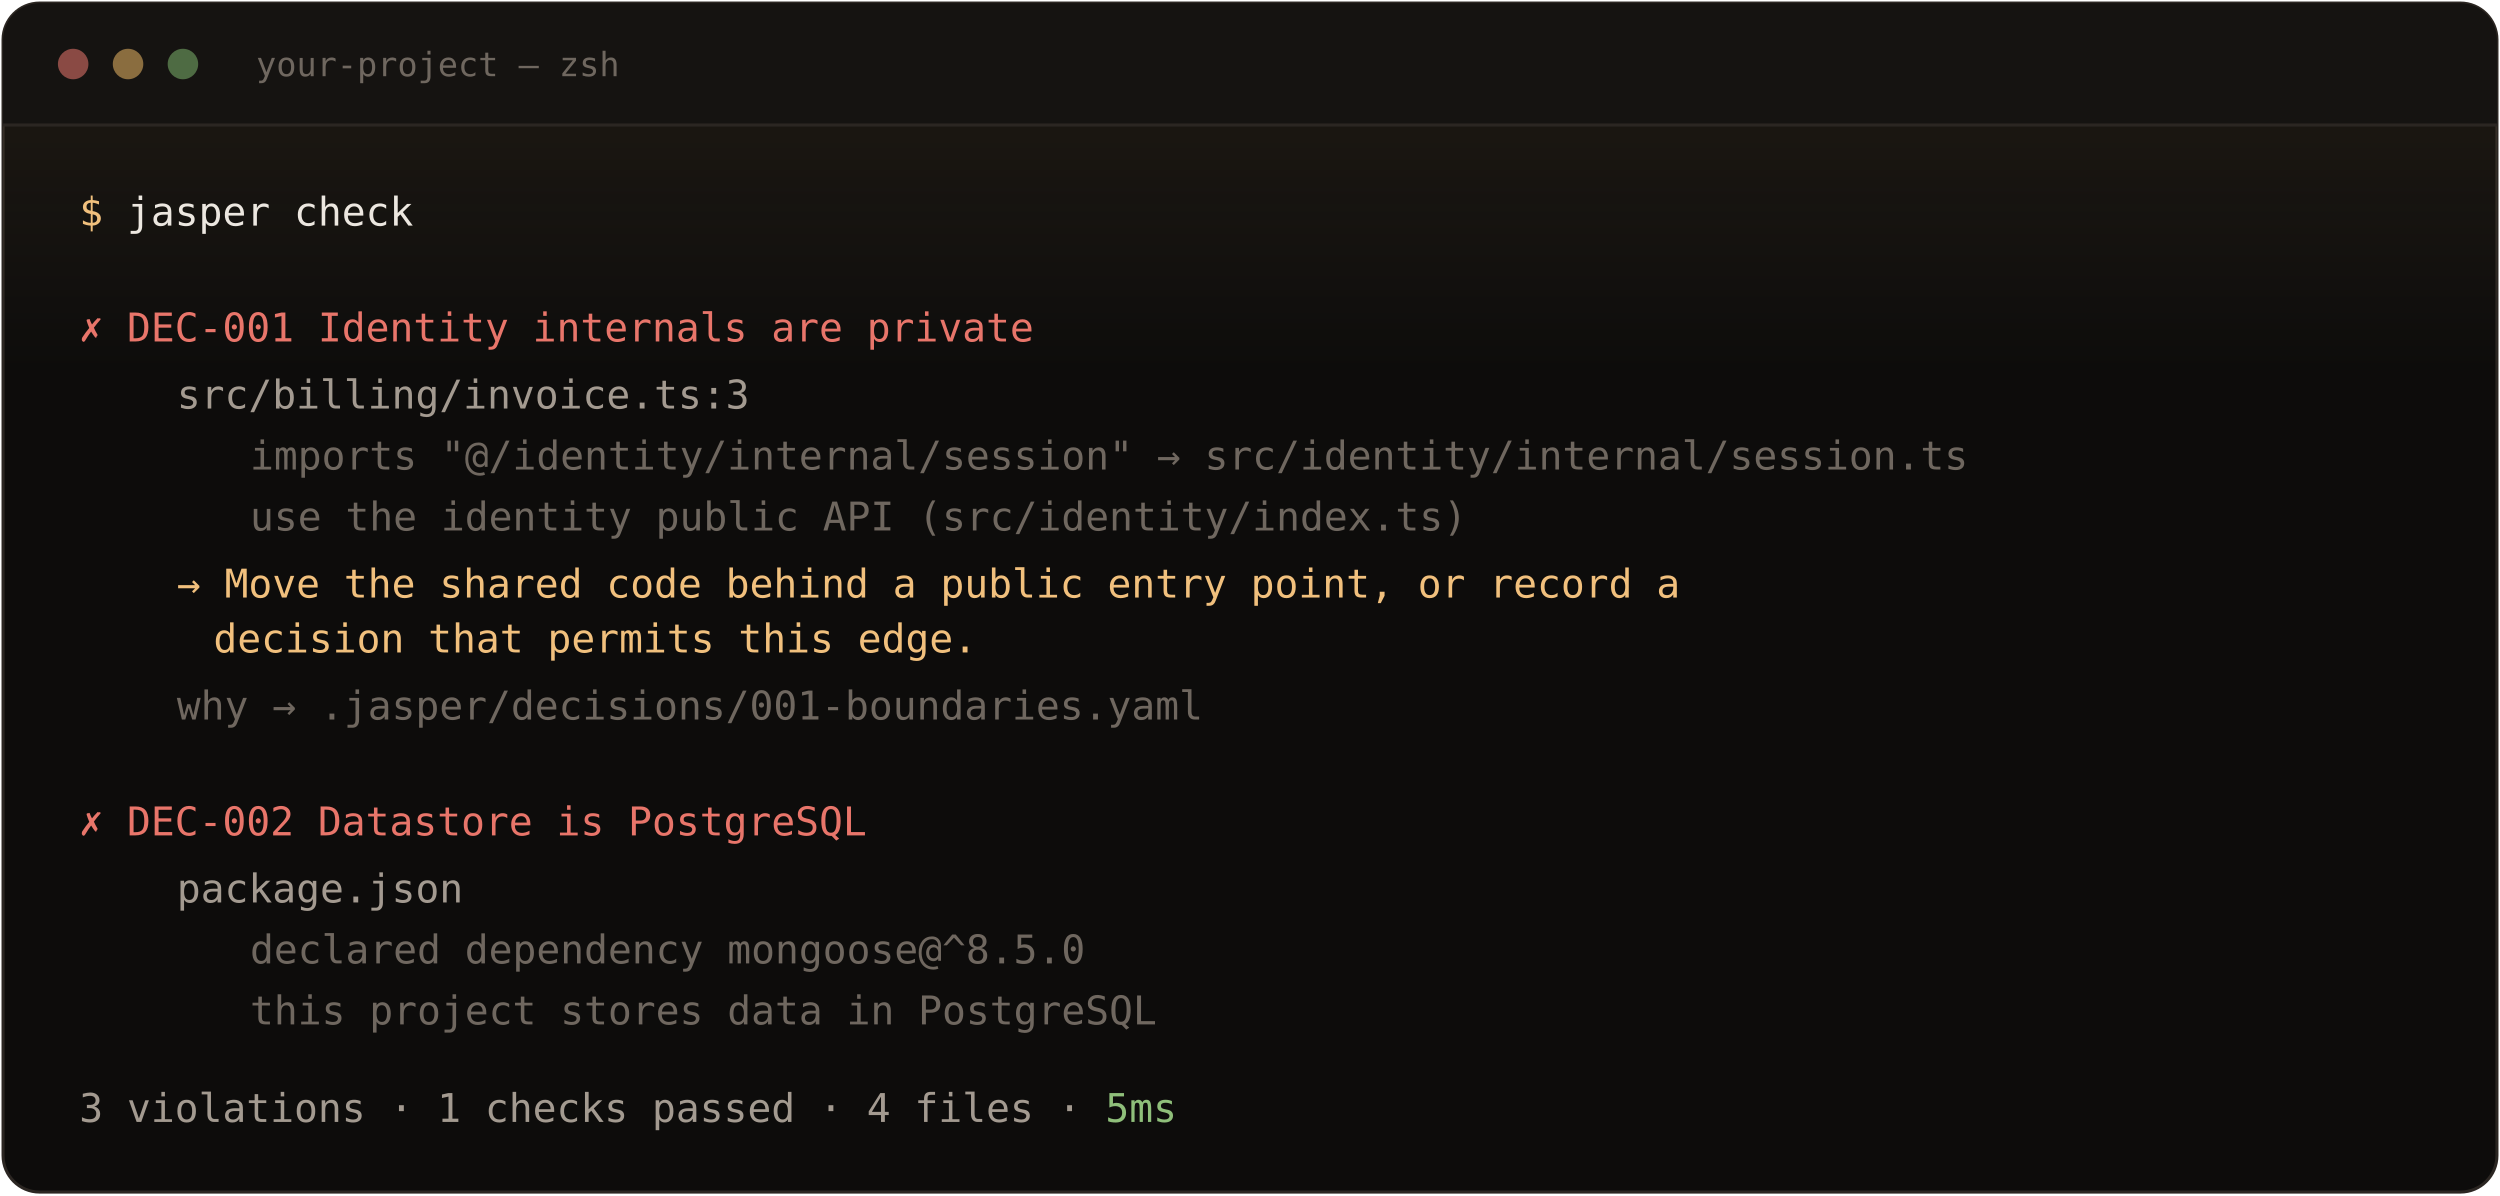
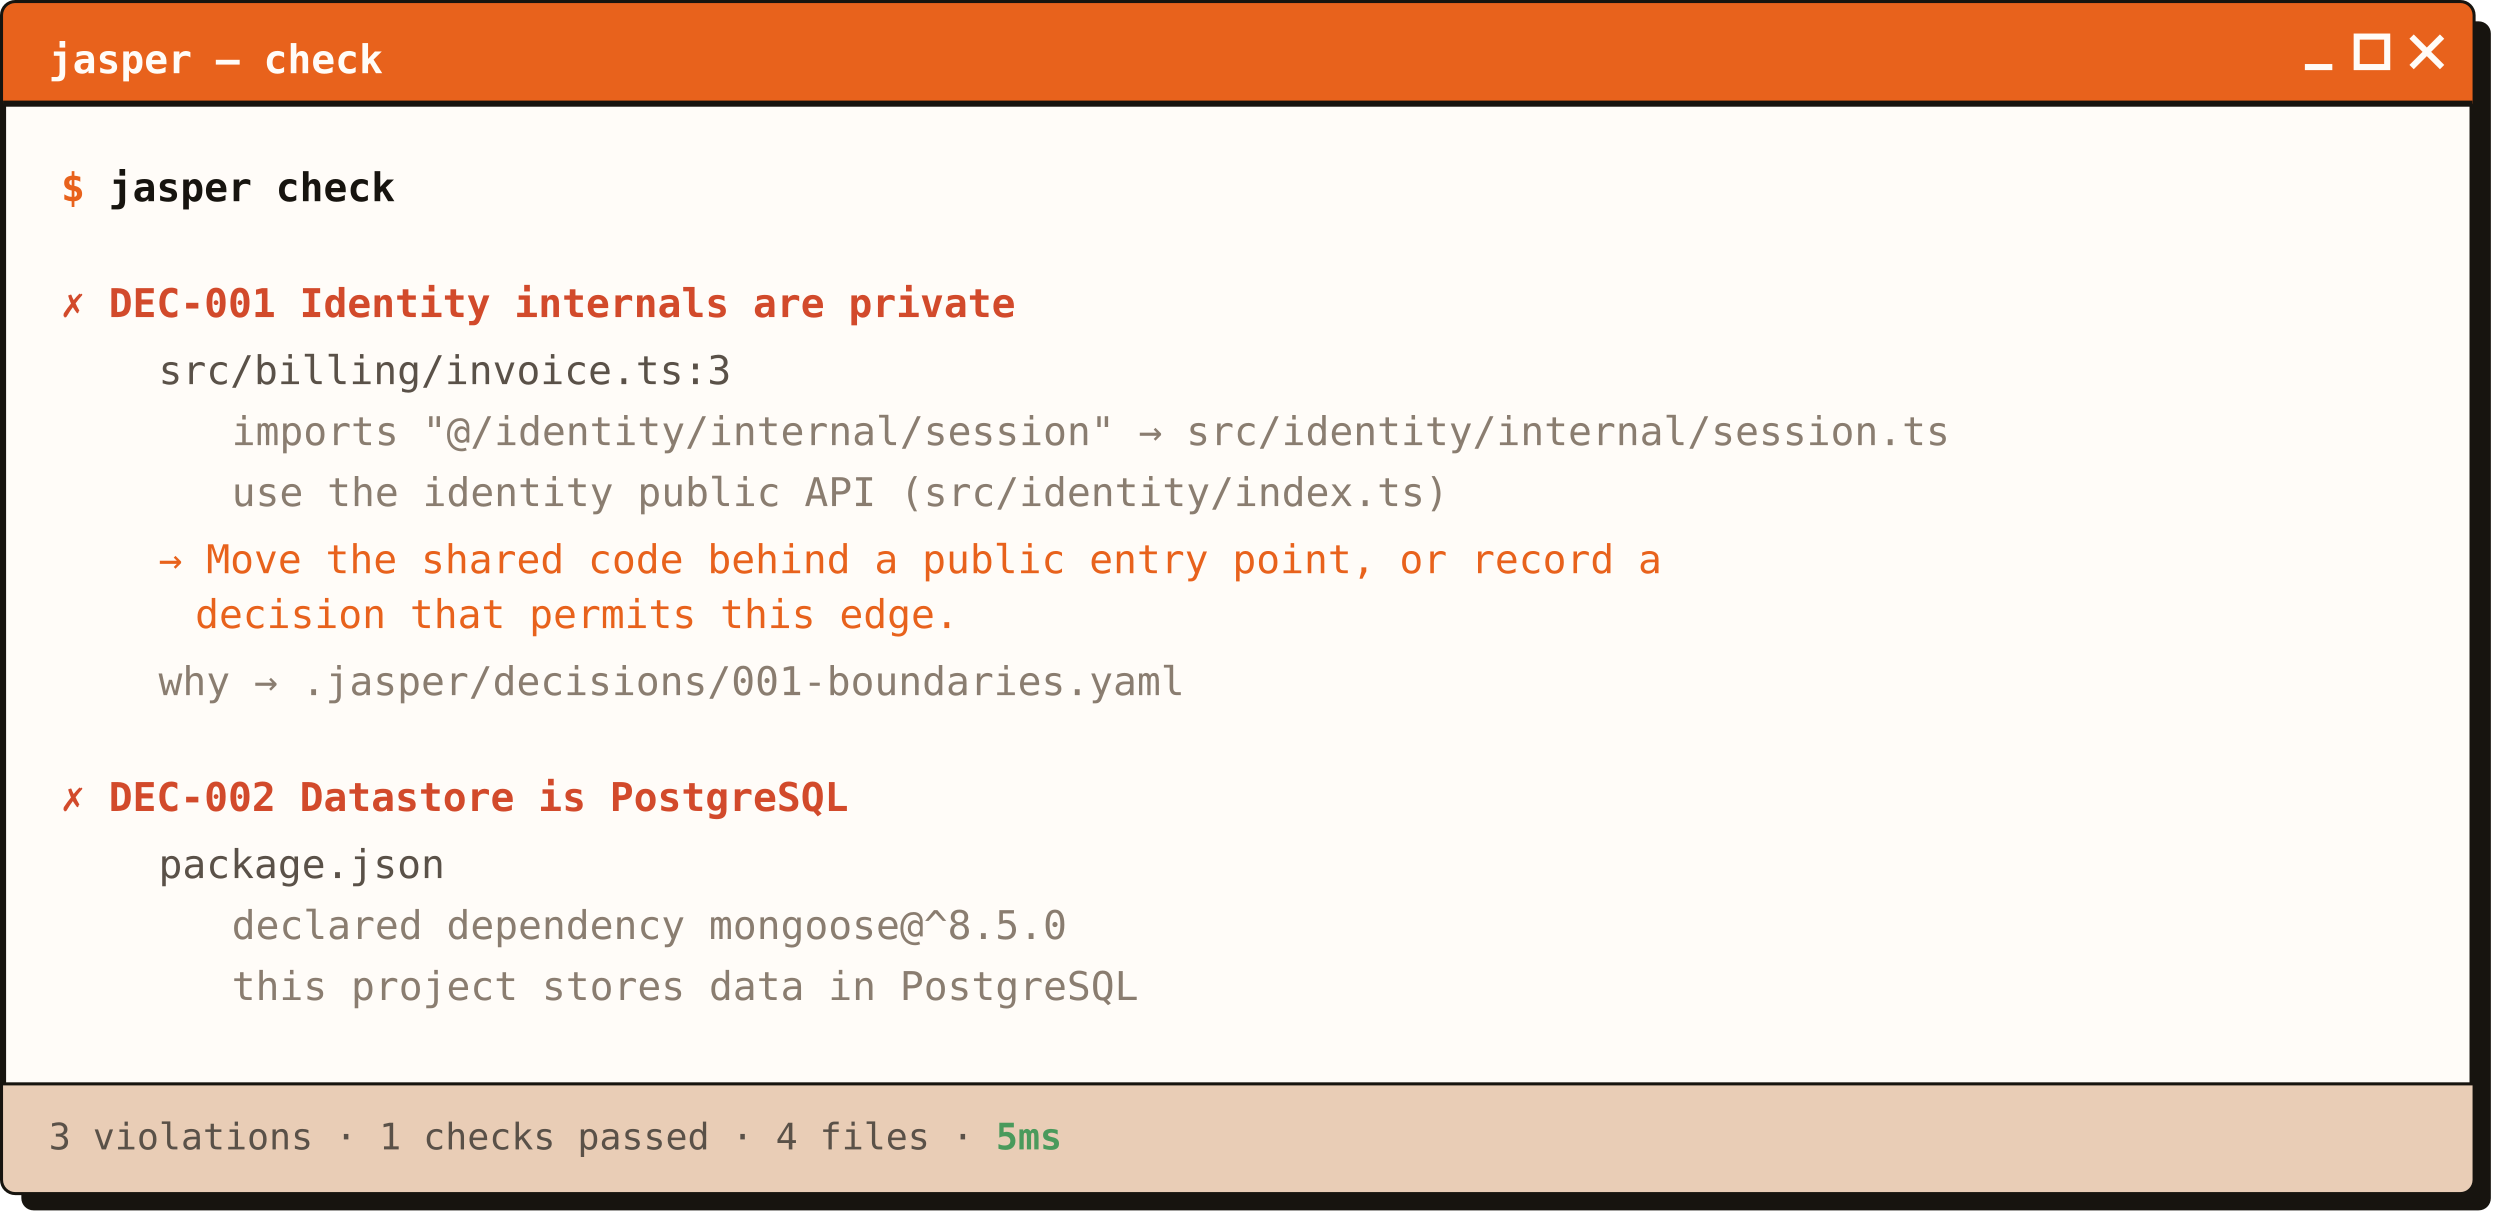
- <svg xmlns="http://www.w3.org/2000/svg" width="820" height="392" viewBox="0 0 820 392" font-family="ui-monospace,SFMono-Regular,Menlo,Consolas,monospace" role="img" aria-label="jasper check output showing two violations">
-   <defs>
-     <linearGradient id="bloom" x1="0" y1="0" x2="0" y2="1">
-       <stop offset="0%" stop-color="#f1c07d" stop-opacity="0.09" />
-       <stop offset="55%" stop-color="#f1c07d" stop-opacity="0" />
-     </linearGradient>
-   </defs>
-   <rect x="1" y="1" width="818" height="390" rx="12" fill="#0d0c0b" stroke="#2b2622" />
-   <rect x="1" y="1" width="818" height="220" rx="12" fill="url(#bloom)" />
-   <path d="M1 13a12 12 0 0 1 12-12h794a12 12 0 0 1 12 12v28H1z" fill="#151311" />
-   <line x1="1" y1="41" x2="819" y2="41" stroke="#2b2622" />
-   <circle cx="24" cy="21" r="5" fill="#8a4a44" />
-   <circle cx="42" cy="21" r="5" fill="#8a6d3f" />
-   <circle cx="60" cy="21" r="5" fill="#4e6b43" />
-   <text x="84" y="25" font-size="11" fill="#6f675f">your-project — zsh</text>
+ <svg xmlns="http://www.w3.org/2000/svg" width="820" height="400" viewBox="0 0 820 400" font-family="ui-monospace,SFMono-Regular,Menlo,Consolas,monospace" role="img" aria-label="jasper check output showing two violations">
+   <rect x="7" y="7" width="810" height="390" rx="4" fill="#17140f" />
+   <rect x="1" y="1" width="810" height="390" rx="4" fill="#fffcf8" stroke="#17140f" stroke-width="2" />
+   <path d="M1 5a4 4 0 0 1 4-4h802a4 4 0 0 1 4 4v29H1z" fill="#e8621c" />
+   <line x1="1" y1="34" x2="811" y2="34" stroke="#17140f" stroke-width="2" />
+   <text x="16" y="24" font-size="13" font-weight="700" fill="#fffcf8">jasper — check</text>
+   <g stroke="#fffcf8" stroke-width="2" fill="none">
+     <path d="M756 22h9" />
+     <rect x="773" y="12" width="10" height="10" />
+     <path d="M791 12l10 10M801 12l-10 10" />
+   </g>
  <g font-size="13">
-     <text x="26" y="74">
-       <tspan fill="#f1c07d">$</tspan>
-       <tspan fill="#ece7e0">jasper check</tspan>
+     <text x="20" y="66">
+       <tspan fill="#e8621c" font-weight="700">$</tspan>
+       <tspan fill="#17140f" font-weight="700">jasper check</tspan>
    </text>
-     <text x="26" y="112" fill="#e8756a">✗ DEC-001  Identity internals are private</text>
-     <text x="58" y="134" fill="#a39a90">src/billing/invoice.ts:3</text>
-     <text x="82" y="154" fill="#6f675f">imports "@/identity/internal/session" → src/identity/internal/session.ts</text>
-     <text x="82" y="174" fill="#6f675f">use the identity public API (src/identity/index.ts)</text>
-     <text x="58" y="196" fill="#f1c07d">→ Move the shared code behind a public entry point, or record a</text>
-     <text x="70" y="214" fill="#f1c07d">decision that permits this edge.</text>
-     <text x="58" y="236" fill="#6f675f">why → .jasper/decisions/001-boundaries.yaml</text>
-     <text x="26" y="274" fill="#e8756a">✗ DEC-002  Datastore is PostgreSQL</text>
-     <text x="58" y="296" fill="#a39a90">package.json</text>
-     <text x="82" y="316" fill="#6f675f">declared dependency mongoose@^8.5.0</text>
-     <text x="82" y="336" fill="#6f675f">this project stores data in PostgreSQL</text>
-     <text x="26" y="368" fill="#a39a90">3 violations · 1 checks passed · 4 files · <tspan fill="#8fbf7a">5ms</tspan>
-     </text>
+     <text x="20" y="104" fill="#d24a2b" font-weight="700">✗ DEC-001  Identity internals are private</text>
+     <text x="52" y="126" fill="#5a5148">src/billing/invoice.ts:3</text>
+     <text x="76" y="146" fill="#8a7d70">imports "@/identity/internal/session" → src/identity/internal/session.ts</text>
+     <text x="76" y="166" fill="#8a7d70">use the identity public API (src/identity/index.ts)</text>
+     <text x="52" y="188" fill="#e8621c">→ Move the shared code behind a public entry point, or record a</text>
+     <text x="64" y="206" fill="#e8621c">decision that permits this edge.</text>
+     <text x="52" y="228" fill="#8a7d70">why → .jasper/decisions/001-boundaries.yaml</text>
+     <text x="20" y="266" fill="#d24a2b" font-weight="700">✗ DEC-002  Datastore is PostgreSQL</text>
+     <text x="52" y="288" fill="#5a5148">package.json</text>
+     <text x="76" y="308" fill="#8a7d70">declared dependency mongoose@^8.5.0</text>
+     <text x="76" y="328" fill="#8a7d70">this project stores data in PostgreSQL</text>
  </g>
+   <line x1="1" y1="356" x2="811" y2="356" stroke="#17140f" stroke-width="2" />
+   <path d="M1 356h810v31a4 4 0 0 1-4 4H5a4 4 0 0 1-4-4z" fill="#e9cdb6" />
+   <text x="16" y="377" font-size="12" fill="#5a5148">3 violations · 1 checks passed · 4 files · <tspan fill="#4a9a5c" font-weight="700">5ms</tspan>
+   </text>
</svg>
